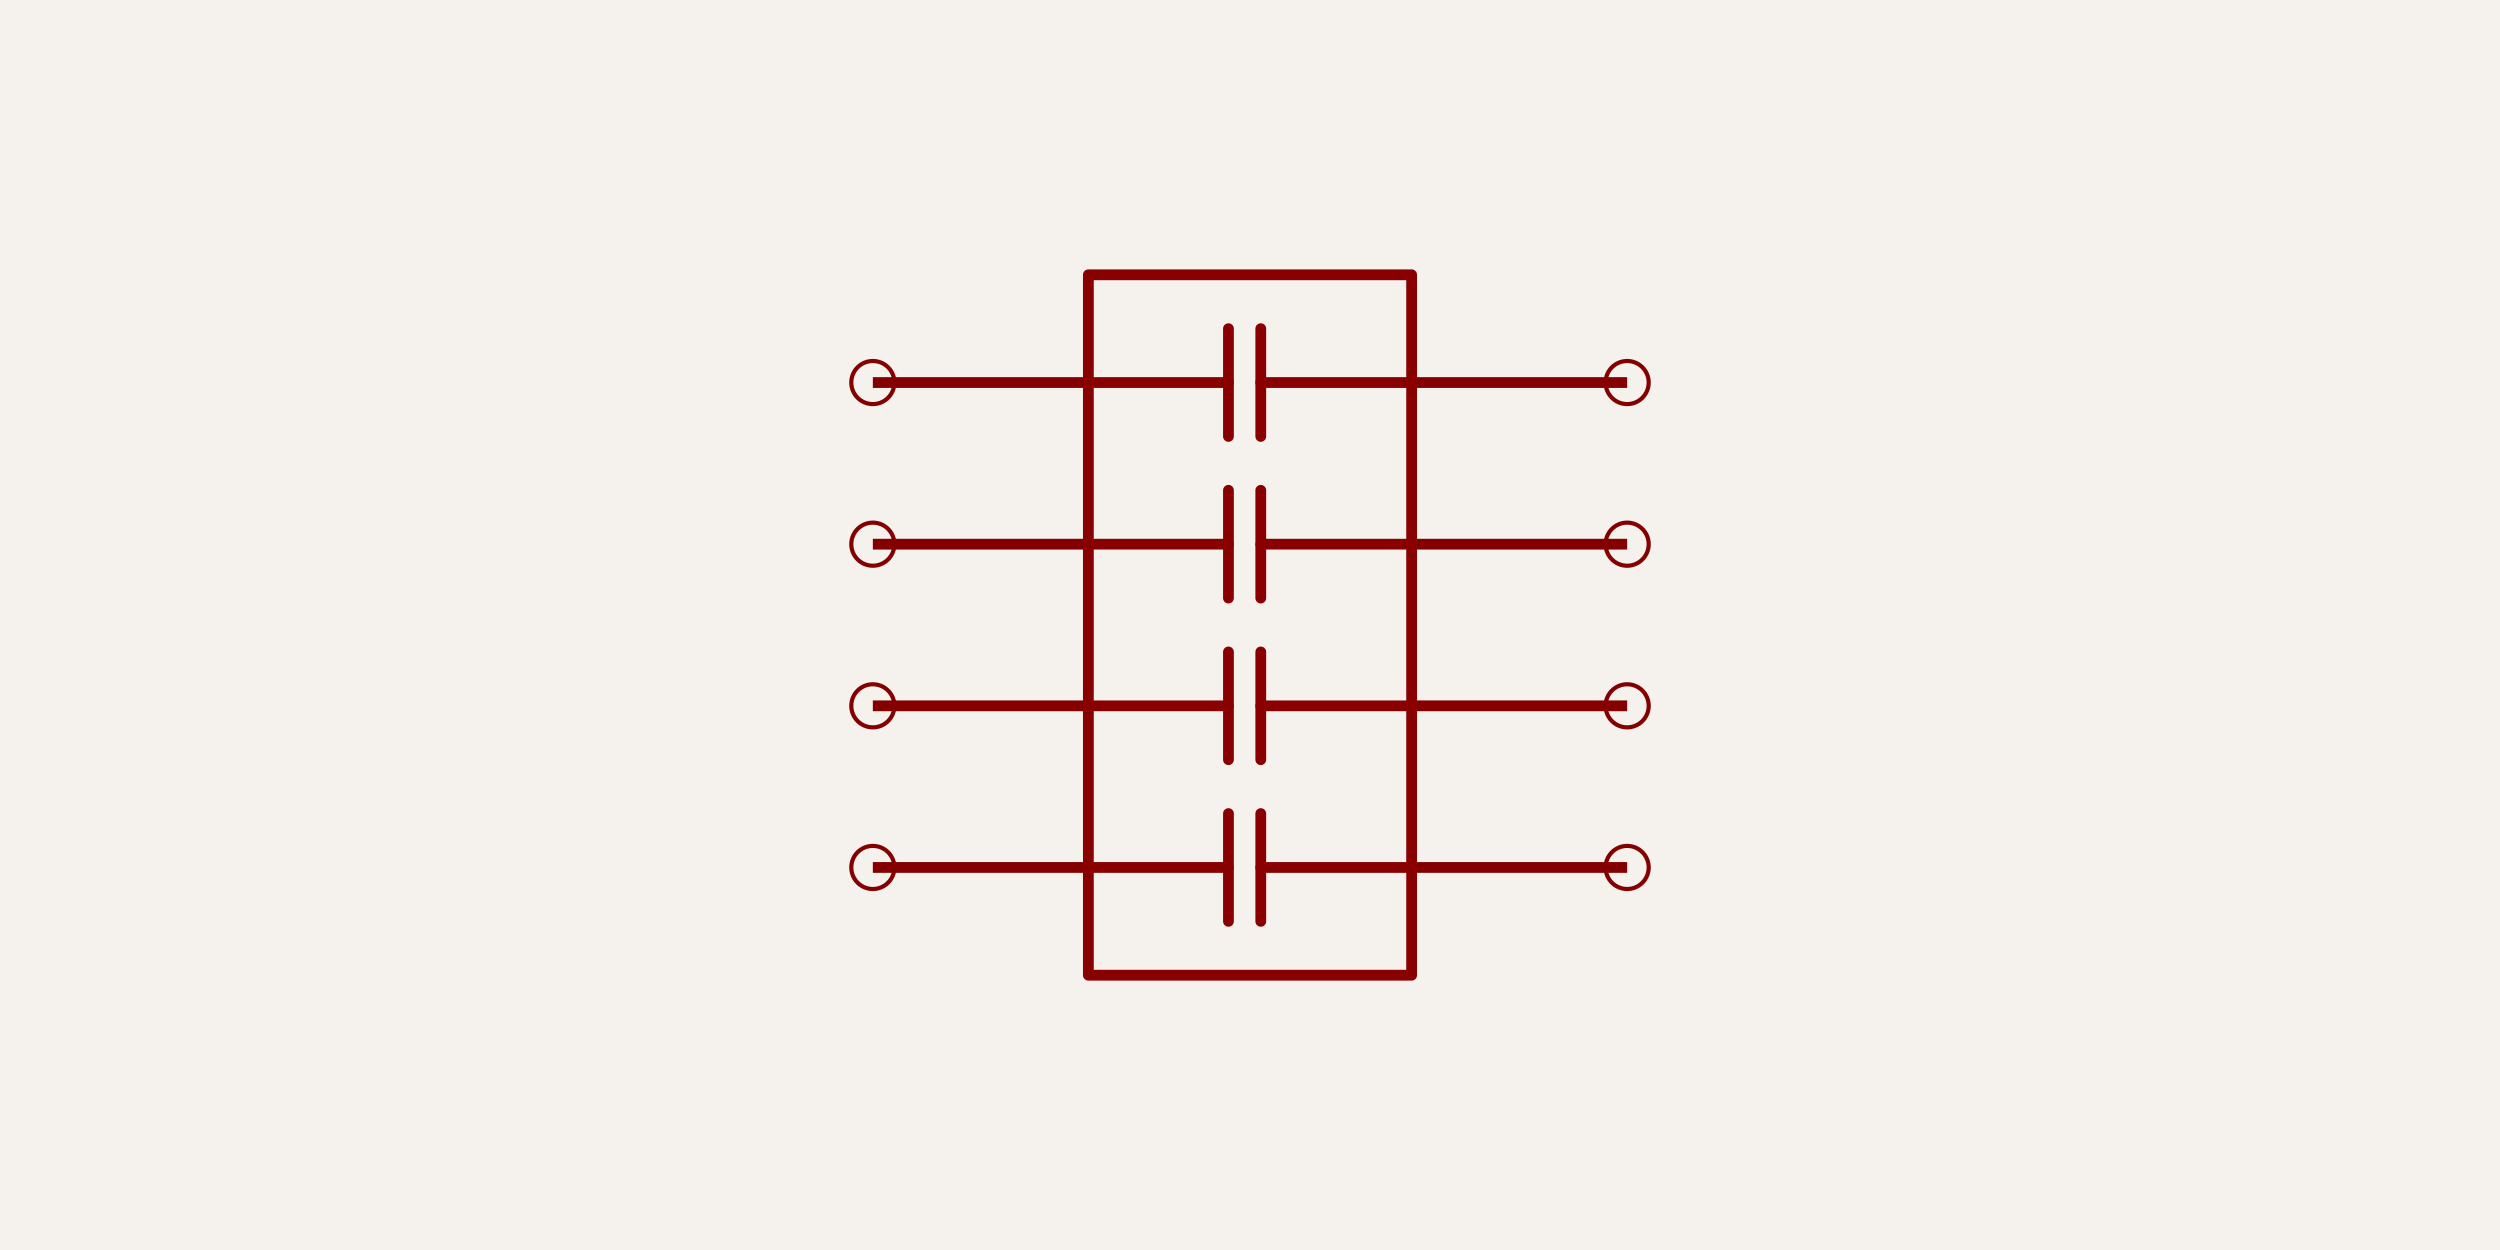
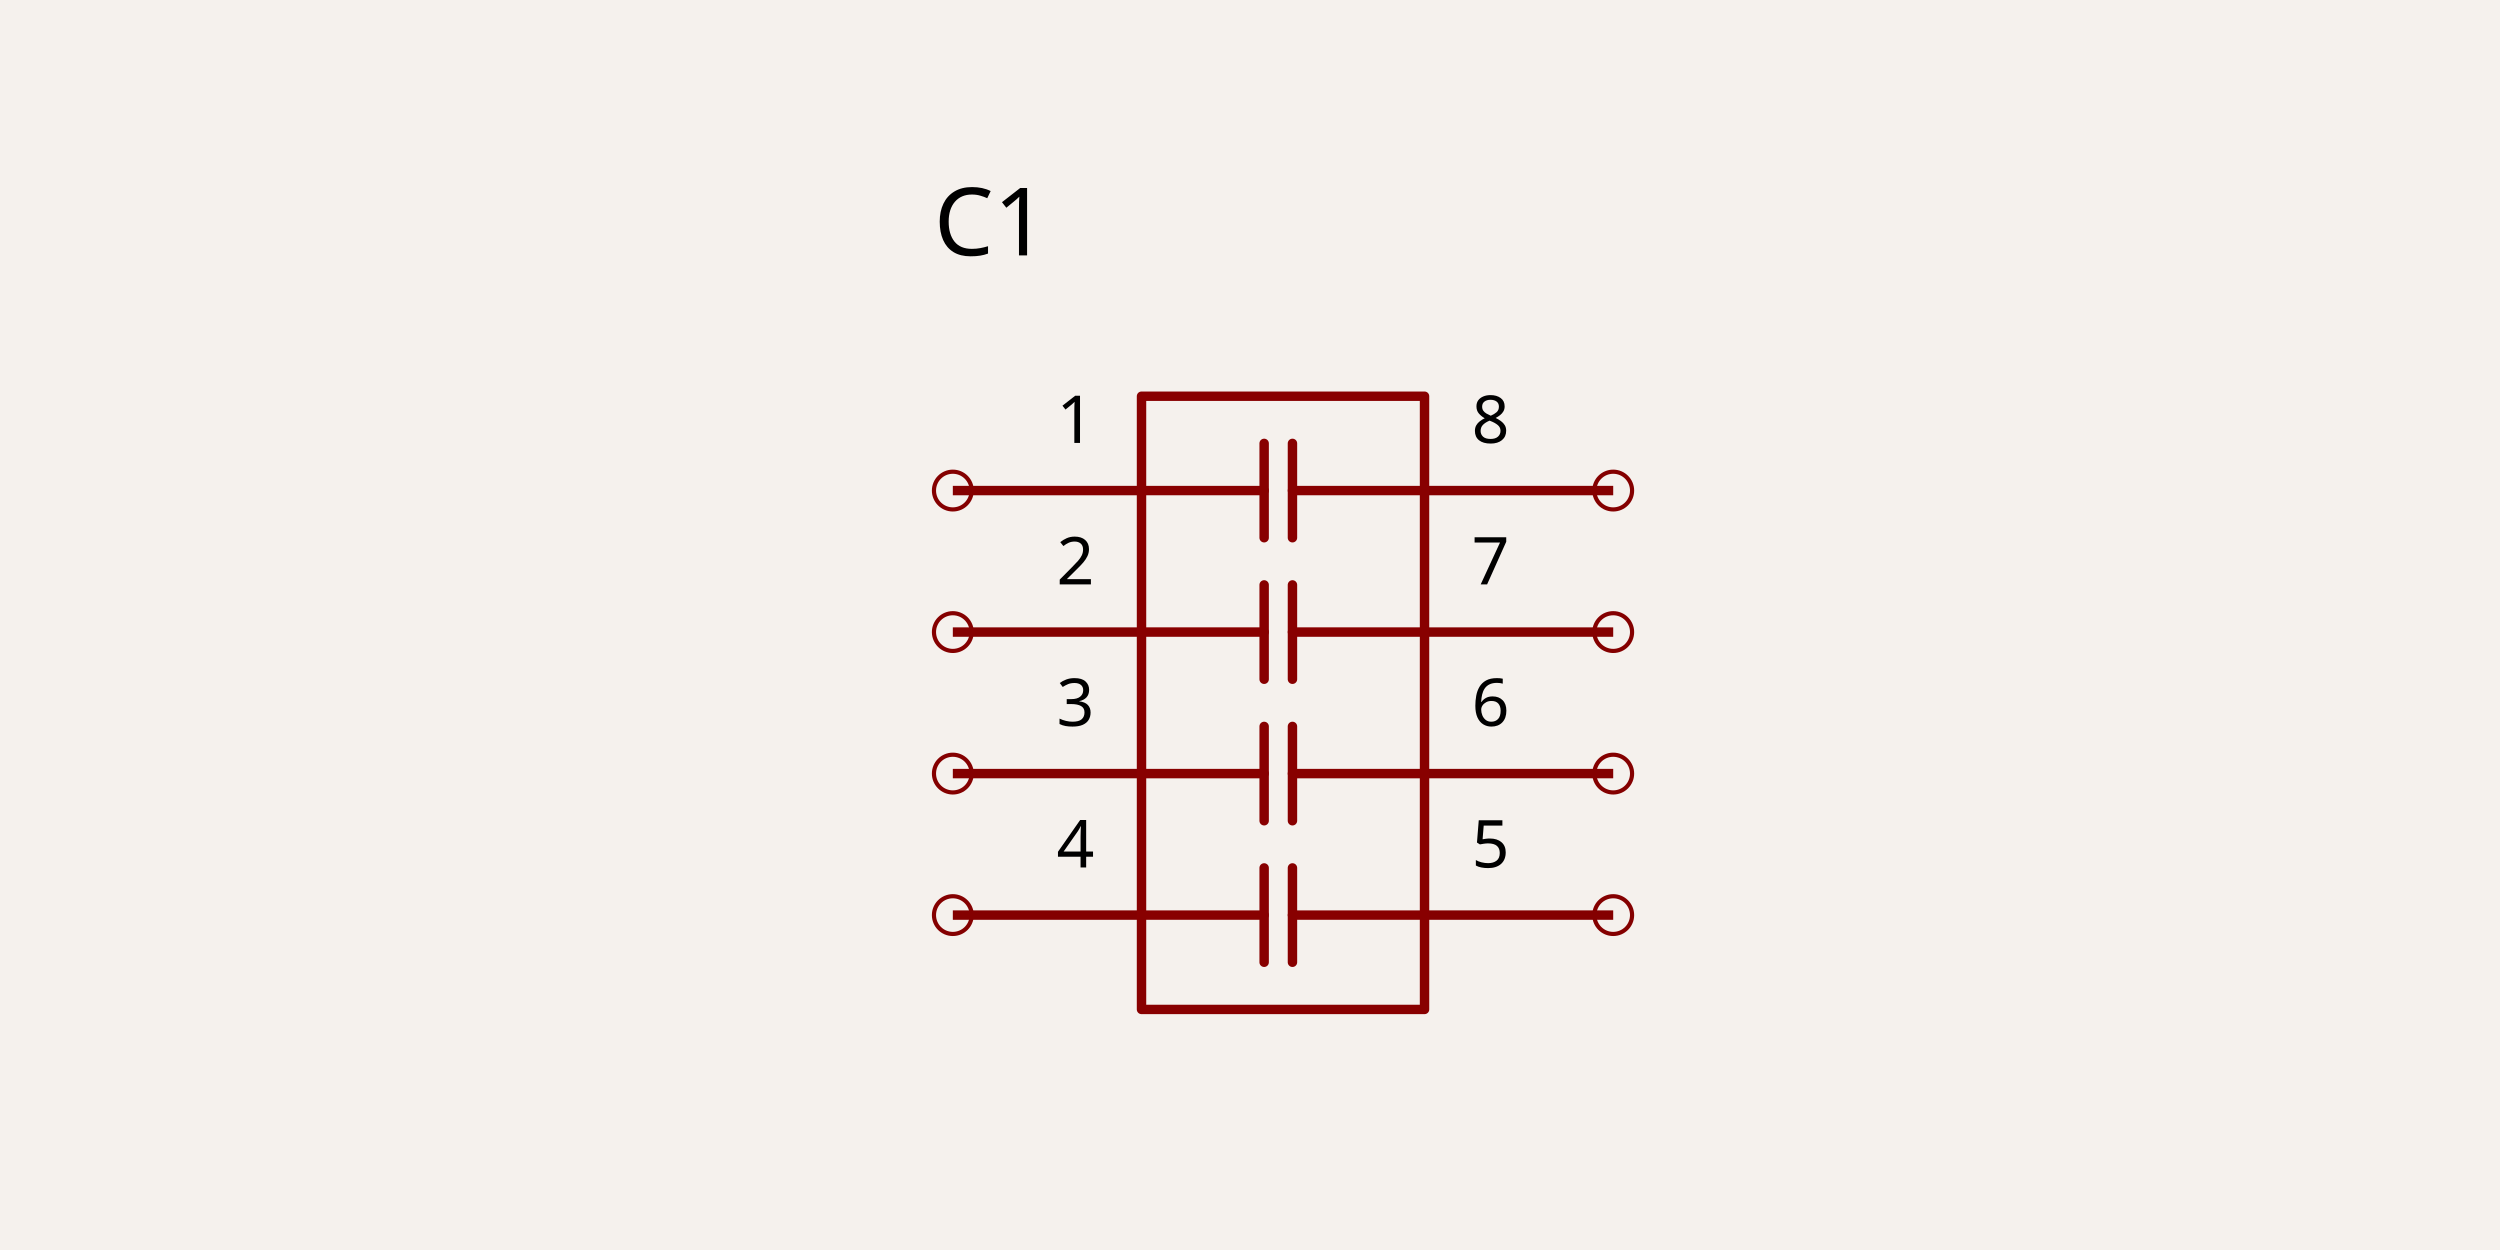
- <svg xmlns="http://www.w3.org/2000/svg" class="tscircuit-schematic" width="1200" height="600" style="background-color: rgb(245, 241, 237)" data-real-to-screen-transform="matrix(258.6206896552,0,0,-258.6206896552,600,302.5862068966)" data-software-used-string="@tscircuit/core@0.0.1393">
+ <svg xmlns="http://www.w3.org/2000/svg" class="tscircuit-schematic" width="1200" height="600" style="background-color: rgb(245, 241, 237)" data-real-to-screen-transform="matrix(226.4150943396,0,0,-226.4150943396,615.8490566038,339.6226415094)" data-software-used-string="@tscircuit/core@0.0.1766">
  <style>
              .boundary { fill: rgb(245, 241, 237); }
              .schematic-boundary { fill: none; stroke: #fff; }
              .component { fill: none; stroke: rgb(132, 0, 0); }
              .chip { fill: rgb(255, 255, 194); stroke: rgb(132, 0, 0); }
              .component-pin { fill: none; stroke: rgb(132, 0, 0); }
              .text { font-family: sans-serif; fill: rgb(0, 150, 0); }
              .pin-number { fill: rgb(169, 0, 0); }
              .port-label { fill: rgb(0, 100, 100); }
              .component-name { fill: rgb(0, 100, 100); }
              .schematic-port-hover circle { opacity: 1; fill: none; stroke: rgb(132, 0, 0); stroke-width: 2px; }
            </style>
  <rect class="boundary" x="0" y="0" width="1200" height="600" />
  <g class="sch-component" data-circuit-json-type="schematic_component" data-schematic-component-id="schematic_component_0">
-     <line class="sch-line" x1="418.966" y1="183.621" x2="522.414" y2="183.621" stroke="rgba(132, 0, 0)" stroke-width="5.172" data-schematic-line-id="schematic_line_0" data-schematic-component-id="schematic_component_0" />
-     <line class="sch-line" x1="418.966" y1="261.207" x2="522.414" y2="261.207" stroke="rgba(132, 0, 0)" stroke-width="5.172" data-schematic-line-id="schematic_line_1" data-schematic-component-id="schematic_component_0" />
-     <line class="sch-line" x1="418.966" y1="338.793" x2="522.414" y2="338.793" stroke="rgba(132, 0, 0)" stroke-width="5.172" data-schematic-line-id="schematic_line_2" data-schematic-component-id="schematic_component_0" />
-     <line class="sch-line" x1="418.966" y1="416.379" x2="522.414" y2="416.379" stroke="rgba(132, 0, 0)" stroke-width="5.172" data-schematic-line-id="schematic_line_3" data-schematic-component-id="schematic_component_0" />
-     <line class="sch-line" x1="781.034" y1="416.379" x2="677.586" y2="416.379" stroke="rgba(132, 0, 0)" stroke-width="5.172" data-schematic-line-id="schematic_line_4" data-schematic-component-id="schematic_component_0" />
-     <line class="sch-line" x1="781.034" y1="338.793" x2="677.586" y2="338.793" stroke="rgba(132, 0, 0)" stroke-width="5.172" data-schematic-line-id="schematic_line_5" data-schematic-component-id="schematic_component_0" />
-     <line class="sch-line" x1="781.034" y1="261.207" x2="677.586" y2="261.207" stroke="rgba(132, 0, 0)" stroke-width="5.172" data-schematic-line-id="schematic_line_6" data-schematic-component-id="schematic_component_0" />
-     <line class="sch-line" x1="781.034" y1="183.621" x2="677.586" y2="183.621" stroke="rgba(132, 0, 0)" stroke-width="5.172" data-schematic-line-id="schematic_line_7" data-schematic-component-id="schematic_component_0" />
-     <path class="sch-path" d="M 677.586 468.103 L 522.414 468.103 L 522.414 131.897 L 677.586 131.897 L 677.586 468.103" stroke="#880000" stroke-width="5.172" fill="none" stroke-linecap="round" stroke-linejoin="round" data-schematic-component-id="schematic_component_0" />
-     <path class="sch-path" d="M 589.655 157.759 L 589.655 209.483" stroke="#880000" stroke-width="5.172" fill="none" stroke-linecap="round" stroke-linejoin="round" data-schematic-component-id="schematic_component_0" />
-     <path class="sch-path" d="M 605.172 157.759 L 605.172 209.483" stroke="#880000" stroke-width="5.172" fill="none" stroke-linecap="round" stroke-linejoin="round" data-schematic-component-id="schematic_component_0" />
-     <path class="sch-path" d="M 522.414 183.621 L 589.655 183.621" stroke="#880000" stroke-width="5.172" fill="none" stroke-linecap="round" stroke-linejoin="round" data-schematic-component-id="schematic_component_0" />
-     <path class="sch-path" d="M 605.172 183.621 L 677.586 183.621" stroke="#880000" stroke-width="5.172" fill="none" stroke-linecap="round" stroke-linejoin="round" data-schematic-component-id="schematic_component_0" />
-     <path class="sch-path" d="M 589.655 235.345 L 589.655 287.069" stroke="#880000" stroke-width="5.172" fill="none" stroke-linecap="round" stroke-linejoin="round" data-schematic-component-id="schematic_component_0" />
-     <path class="sch-path" d="M 605.172 235.345 L 605.172 287.069" stroke="#880000" stroke-width="5.172" fill="none" stroke-linecap="round" stroke-linejoin="round" data-schematic-component-id="schematic_component_0" />
-     <path class="sch-path" d="M 522.414 261.207 L 589.655 261.207" stroke="#880000" stroke-width="5.172" fill="none" stroke-linecap="round" stroke-linejoin="round" data-schematic-component-id="schematic_component_0" />
-     <path class="sch-path" d="M 605.172 261.207 L 677.586 261.207" stroke="#880000" stroke-width="5.172" fill="none" stroke-linecap="round" stroke-linejoin="round" data-schematic-component-id="schematic_component_0" />
-     <path class="sch-path" d="M 589.655 312.931 L 589.655 364.655" stroke="#880000" stroke-width="5.172" fill="none" stroke-linecap="round" stroke-linejoin="round" data-schematic-component-id="schematic_component_0" />
-     <path class="sch-path" d="M 605.172 312.931 L 605.172 364.655" stroke="#880000" stroke-width="5.172" fill="none" stroke-linecap="round" stroke-linejoin="round" data-schematic-component-id="schematic_component_0" />
-     <path class="sch-path" d="M 522.414 338.793 L 589.655 338.793" stroke="#880000" stroke-width="5.172" fill="none" stroke-linecap="round" stroke-linejoin="round" data-schematic-component-id="schematic_component_0" />
-     <path class="sch-path" d="M 605.172 338.793 L 677.586 338.793" stroke="#880000" stroke-width="5.172" fill="none" stroke-linecap="round" stroke-linejoin="round" data-schematic-component-id="schematic_component_0" />
-     <path class="sch-path" d="M 589.655 390.517 L 589.655 442.241" stroke="#880000" stroke-width="5.172" fill="none" stroke-linecap="round" stroke-linejoin="round" data-schematic-component-id="schematic_component_0" />
-     <path class="sch-path" d="M 605.172 390.517 L 605.172 442.241" stroke="#880000" stroke-width="5.172" fill="none" stroke-linecap="round" stroke-linejoin="round" data-schematic-component-id="schematic_component_0" />
-     <path class="sch-path" d="M 522.414 416.379 L 589.655 416.379" stroke="#880000" stroke-width="5.172" fill="none" stroke-linecap="round" stroke-linejoin="round" data-schematic-component-id="schematic_component_0" />
-     <path class="sch-path" d="M 605.172 416.379 L 677.586 416.379" stroke="#880000" stroke-width="5.172" fill="none" stroke-linecap="round" stroke-linejoin="round" data-schematic-component-id="schematic_component_0" />
+     <line class="sch-line" x1="457.358" y1="235.472" x2="547.925" y2="235.472" stroke="rgba(132, 0, 0)" stroke-width="4.528" data-schematic-line-id="schematic_line_0" data-schematic-component-id="schematic_component_0" />
+     <line class="sch-line" x1="457.358" y1="303.396" x2="547.925" y2="303.396" stroke="rgba(132, 0, 0)" stroke-width="4.528" data-schematic-line-id="schematic_line_1" data-schematic-component-id="schematic_component_0" />
+     <line class="sch-line" x1="457.358" y1="371.321" x2="547.925" y2="371.321" stroke="rgba(132, 0, 0)" stroke-width="4.528" data-schematic-line-id="schematic_line_2" data-schematic-component-id="schematic_component_0" />
+     <line class="sch-line" x1="457.358" y1="439.245" x2="547.925" y2="439.245" stroke="rgba(132, 0, 0)" stroke-width="4.528" data-schematic-line-id="schematic_line_3" data-schematic-component-id="schematic_component_0" />
+     <line class="sch-line" x1="774.34" y1="439.245" x2="683.774" y2="439.245" stroke="rgba(132, 0, 0)" stroke-width="4.528" data-schematic-line-id="schematic_line_4" data-schematic-component-id="schematic_component_0" />
+     <line class="sch-line" x1="774.34" y1="371.321" x2="683.774" y2="371.321" stroke="rgba(132, 0, 0)" stroke-width="4.528" data-schematic-line-id="schematic_line_5" data-schematic-component-id="schematic_component_0" />
+     <line class="sch-line" x1="774.34" y1="303.396" x2="683.774" y2="303.396" stroke="rgba(132, 0, 0)" stroke-width="4.528" data-schematic-line-id="schematic_line_6" data-schematic-component-id="schematic_component_0" />
+     <line class="sch-line" x1="774.34" y1="235.472" x2="683.774" y2="235.472" stroke="rgba(132, 0, 0)" stroke-width="4.528" data-schematic-line-id="schematic_line_7" data-schematic-component-id="schematic_component_0" />
+     <path class="sch-path" d="M 683.774 484.528 L 547.925 484.528 L 547.925 190.189 L 683.774 190.189 L 683.774 484.528" stroke="#880000" stroke-width="4.528" fill="none" stroke-linecap="round" stroke-linejoin="round" data-schematic-component-id="schematic_component_0" />
+     <path class="sch-path" d="M 606.792 212.83 L 606.792 258.113" stroke="#880000" stroke-width="4.528" fill="none" stroke-linecap="round" stroke-linejoin="round" data-schematic-component-id="schematic_component_0" />
+     <path class="sch-path" d="M 620.377 212.83 L 620.377 258.113" stroke="#880000" stroke-width="4.528" fill="none" stroke-linecap="round" stroke-linejoin="round" data-schematic-component-id="schematic_component_0" />
+     <path class="sch-path" d="M 547.925 235.472 L 606.792 235.472" stroke="#880000" stroke-width="4.528" fill="none" stroke-linecap="round" stroke-linejoin="round" data-schematic-component-id="schematic_component_0" />
+     <path class="sch-path" d="M 620.377 235.472 L 683.774 235.472" stroke="#880000" stroke-width="4.528" fill="none" stroke-linecap="round" stroke-linejoin="round" data-schematic-component-id="schematic_component_0" />
+     <path class="sch-path" d="M 606.792 280.755 L 606.792 326.038" stroke="#880000" stroke-width="4.528" fill="none" stroke-linecap="round" stroke-linejoin="round" data-schematic-component-id="schematic_component_0" />
+     <path class="sch-path" d="M 620.377 280.755 L 620.377 326.038" stroke="#880000" stroke-width="4.528" fill="none" stroke-linecap="round" stroke-linejoin="round" data-schematic-component-id="schematic_component_0" />
+     <path class="sch-path" d="M 547.925 303.396 L 606.792 303.396" stroke="#880000" stroke-width="4.528" fill="none" stroke-linecap="round" stroke-linejoin="round" data-schematic-component-id="schematic_component_0" />
+     <path class="sch-path" d="M 620.377 303.396 L 683.774 303.396" stroke="#880000" stroke-width="4.528" fill="none" stroke-linecap="round" stroke-linejoin="round" data-schematic-component-id="schematic_component_0" />
+     <path class="sch-path" d="M 606.792 348.679 L 606.792 393.962" stroke="#880000" stroke-width="4.528" fill="none" stroke-linecap="round" stroke-linejoin="round" data-schematic-component-id="schematic_component_0" />
+     <path class="sch-path" d="M 620.377 348.679 L 620.377 393.962" stroke="#880000" stroke-width="4.528" fill="none" stroke-linecap="round" stroke-linejoin="round" data-schematic-component-id="schematic_component_0" />
+     <path class="sch-path" d="M 547.925 371.321 L 606.792 371.321" stroke="#880000" stroke-width="4.528" fill="none" stroke-linecap="round" stroke-linejoin="round" data-schematic-component-id="schematic_component_0" />
+     <path class="sch-path" d="M 620.377 371.321 L 683.774 371.321" stroke="#880000" stroke-width="4.528" fill="none" stroke-linecap="round" stroke-linejoin="round" data-schematic-component-id="schematic_component_0" />
+     <path class="sch-path" d="M 606.792 416.604 L 606.792 461.887" stroke="#880000" stroke-width="4.528" fill="none" stroke-linecap="round" stroke-linejoin="round" data-schematic-component-id="schematic_component_0" />
+     <path class="sch-path" d="M 620.377 416.604 L 620.377 461.887" stroke="#880000" stroke-width="4.528" fill="none" stroke-linecap="round" stroke-linejoin="round" data-schematic-component-id="schematic_component_0" />
+     <path class="sch-path" d="M 547.925 439.245 L 606.792 439.245" stroke="#880000" stroke-width="4.528" fill="none" stroke-linecap="round" stroke-linejoin="round" data-schematic-component-id="schematic_component_0" />
+     <path class="sch-path" d="M 620.377 439.245 L 683.774 439.245" stroke="#880000" stroke-width="4.528" fill="none" stroke-linecap="round" stroke-linejoin="round" data-schematic-component-id="schematic_component_0" />
+   </g>
+   <g class="schematic-port-hover sch-port-hover" data-schematic-port-id="source_port_0">
+     <circle cx="457.358" cy="235.472" r="9.057" fill="red" opacity="0" />
+   </g>
+   <g class="schematic-port-hover sch-port-hover" data-schematic-port-id="source_port_1">
+     <circle cx="457.358" cy="303.396" r="9.057" fill="red" opacity="0" />
  </g>
  <g class="schematic-port-hover sch-port-hover" data-schematic-port-id="source_port_2">
-     <circle cx="418.966" cy="183.621" r="10.345" fill="red" opacity="0" />
+     <circle cx="457.358" cy="371.321" r="9.057" fill="red" opacity="0" />
  </g>
  <g class="schematic-port-hover sch-port-hover" data-schematic-port-id="source_port_3">
-     <circle cx="418.966" cy="261.207" r="10.345" fill="red" opacity="0" />
+     <circle cx="457.358" cy="439.245" r="9.057" fill="red" opacity="0" />
  </g>
  <g class="schematic-port-hover sch-port-hover" data-schematic-port-id="source_port_4">
-     <circle cx="418.966" cy="338.793" r="10.345" fill="red" opacity="0" />
+     <circle cx="774.34" cy="439.245" r="9.057" fill="red" opacity="0" />
  </g>
  <g class="schematic-port-hover sch-port-hover" data-schematic-port-id="source_port_5">
-     <circle cx="418.966" cy="416.379" r="10.345" fill="red" opacity="0" />
+     <circle cx="774.34" cy="371.321" r="9.057" fill="red" opacity="0" />
  </g>
  <g class="schematic-port-hover sch-port-hover" data-schematic-port-id="source_port_6">
-     <circle cx="781.034" cy="416.379" r="10.345" fill="red" opacity="0" />
+     <circle cx="774.34" cy="303.396" r="9.057" fill="red" opacity="0" />
  </g>
  <g class="schematic-port-hover sch-port-hover" data-schematic-port-id="source_port_7">
-     <circle cx="781.034" cy="338.793" r="10.345" fill="red" opacity="0" />
+     <circle cx="774.34" cy="235.472" r="9.057" fill="red" opacity="0" />
  </g>
-   <g class="schematic-port-hover sch-port-hover" data-schematic-port-id="source_port_8">
-     <circle cx="781.034" cy="261.207" r="10.345" fill="red" opacity="0" />
-   </g>
-   <g class="schematic-port-hover sch-port-hover" data-schematic-port-id="source_port_9">
-     <circle cx="781.034" cy="183.621" r="10.345" fill="red" opacity="0" />
-   </g>
+   <text class="sch-text" x="525.283" y="221.887" fill="#000000" text-anchor="end" dominant-baseline="ideographic" font-family="sans-serif" font-size="31.698px" transform="rotate(0, 525.283, 221.8868)">1</text>
+   <text class="sch-text" x="525.283" y="289.811" fill="#000000" text-anchor="end" dominant-baseline="ideographic" font-family="sans-serif" font-size="31.698px" transform="rotate(0, 525.283, 289.8113)">2</text>
+   <text class="sch-text" x="525.283" y="357.736" fill="#000000" text-anchor="end" dominant-baseline="ideographic" font-family="sans-serif" font-size="31.698px" transform="rotate(0, 525.283, 357.7358)">3</text>
+   <text class="sch-text" x="525.283" y="425.66" fill="#000000" text-anchor="end" dominant-baseline="ideographic" font-family="sans-serif" font-size="31.698px" transform="rotate(0, 525.283, 425.6604)">4</text>
+   <text class="sch-text" x="706.415" y="425.66" fill="#000000" text-anchor="start" dominant-baseline="ideographic" font-family="sans-serif" font-size="31.698px" transform="rotate(0, 706.4151, 425.6604)">5</text>
+   <text class="sch-text" x="706.415" y="357.736" fill="#000000" text-anchor="start" dominant-baseline="ideographic" font-family="sans-serif" font-size="31.698px" transform="rotate(0, 706.4151, 357.7358)">6</text>
+   <text class="sch-text" x="706.415" y="289.811" fill="#000000" text-anchor="start" dominant-baseline="ideographic" font-family="sans-serif" font-size="31.698px" transform="rotate(0, 706.4151, 289.8113)">7</text>
+   <text class="sch-text" x="706.415" y="221.887" fill="#000000" text-anchor="start" dominant-baseline="ideographic" font-family="sans-serif" font-size="31.698px" transform="rotate(0, 706.4151, 221.8868)">8</text>
+   <text class="sch-text" x="448.302" y="135.849" fill="#000000" text-anchor="start" dominant-baseline="ideographic" font-family="sans-serif" font-size="45.283px" transform="rotate(0, 448.3019, 135.8491)">C1</text>
</svg>
